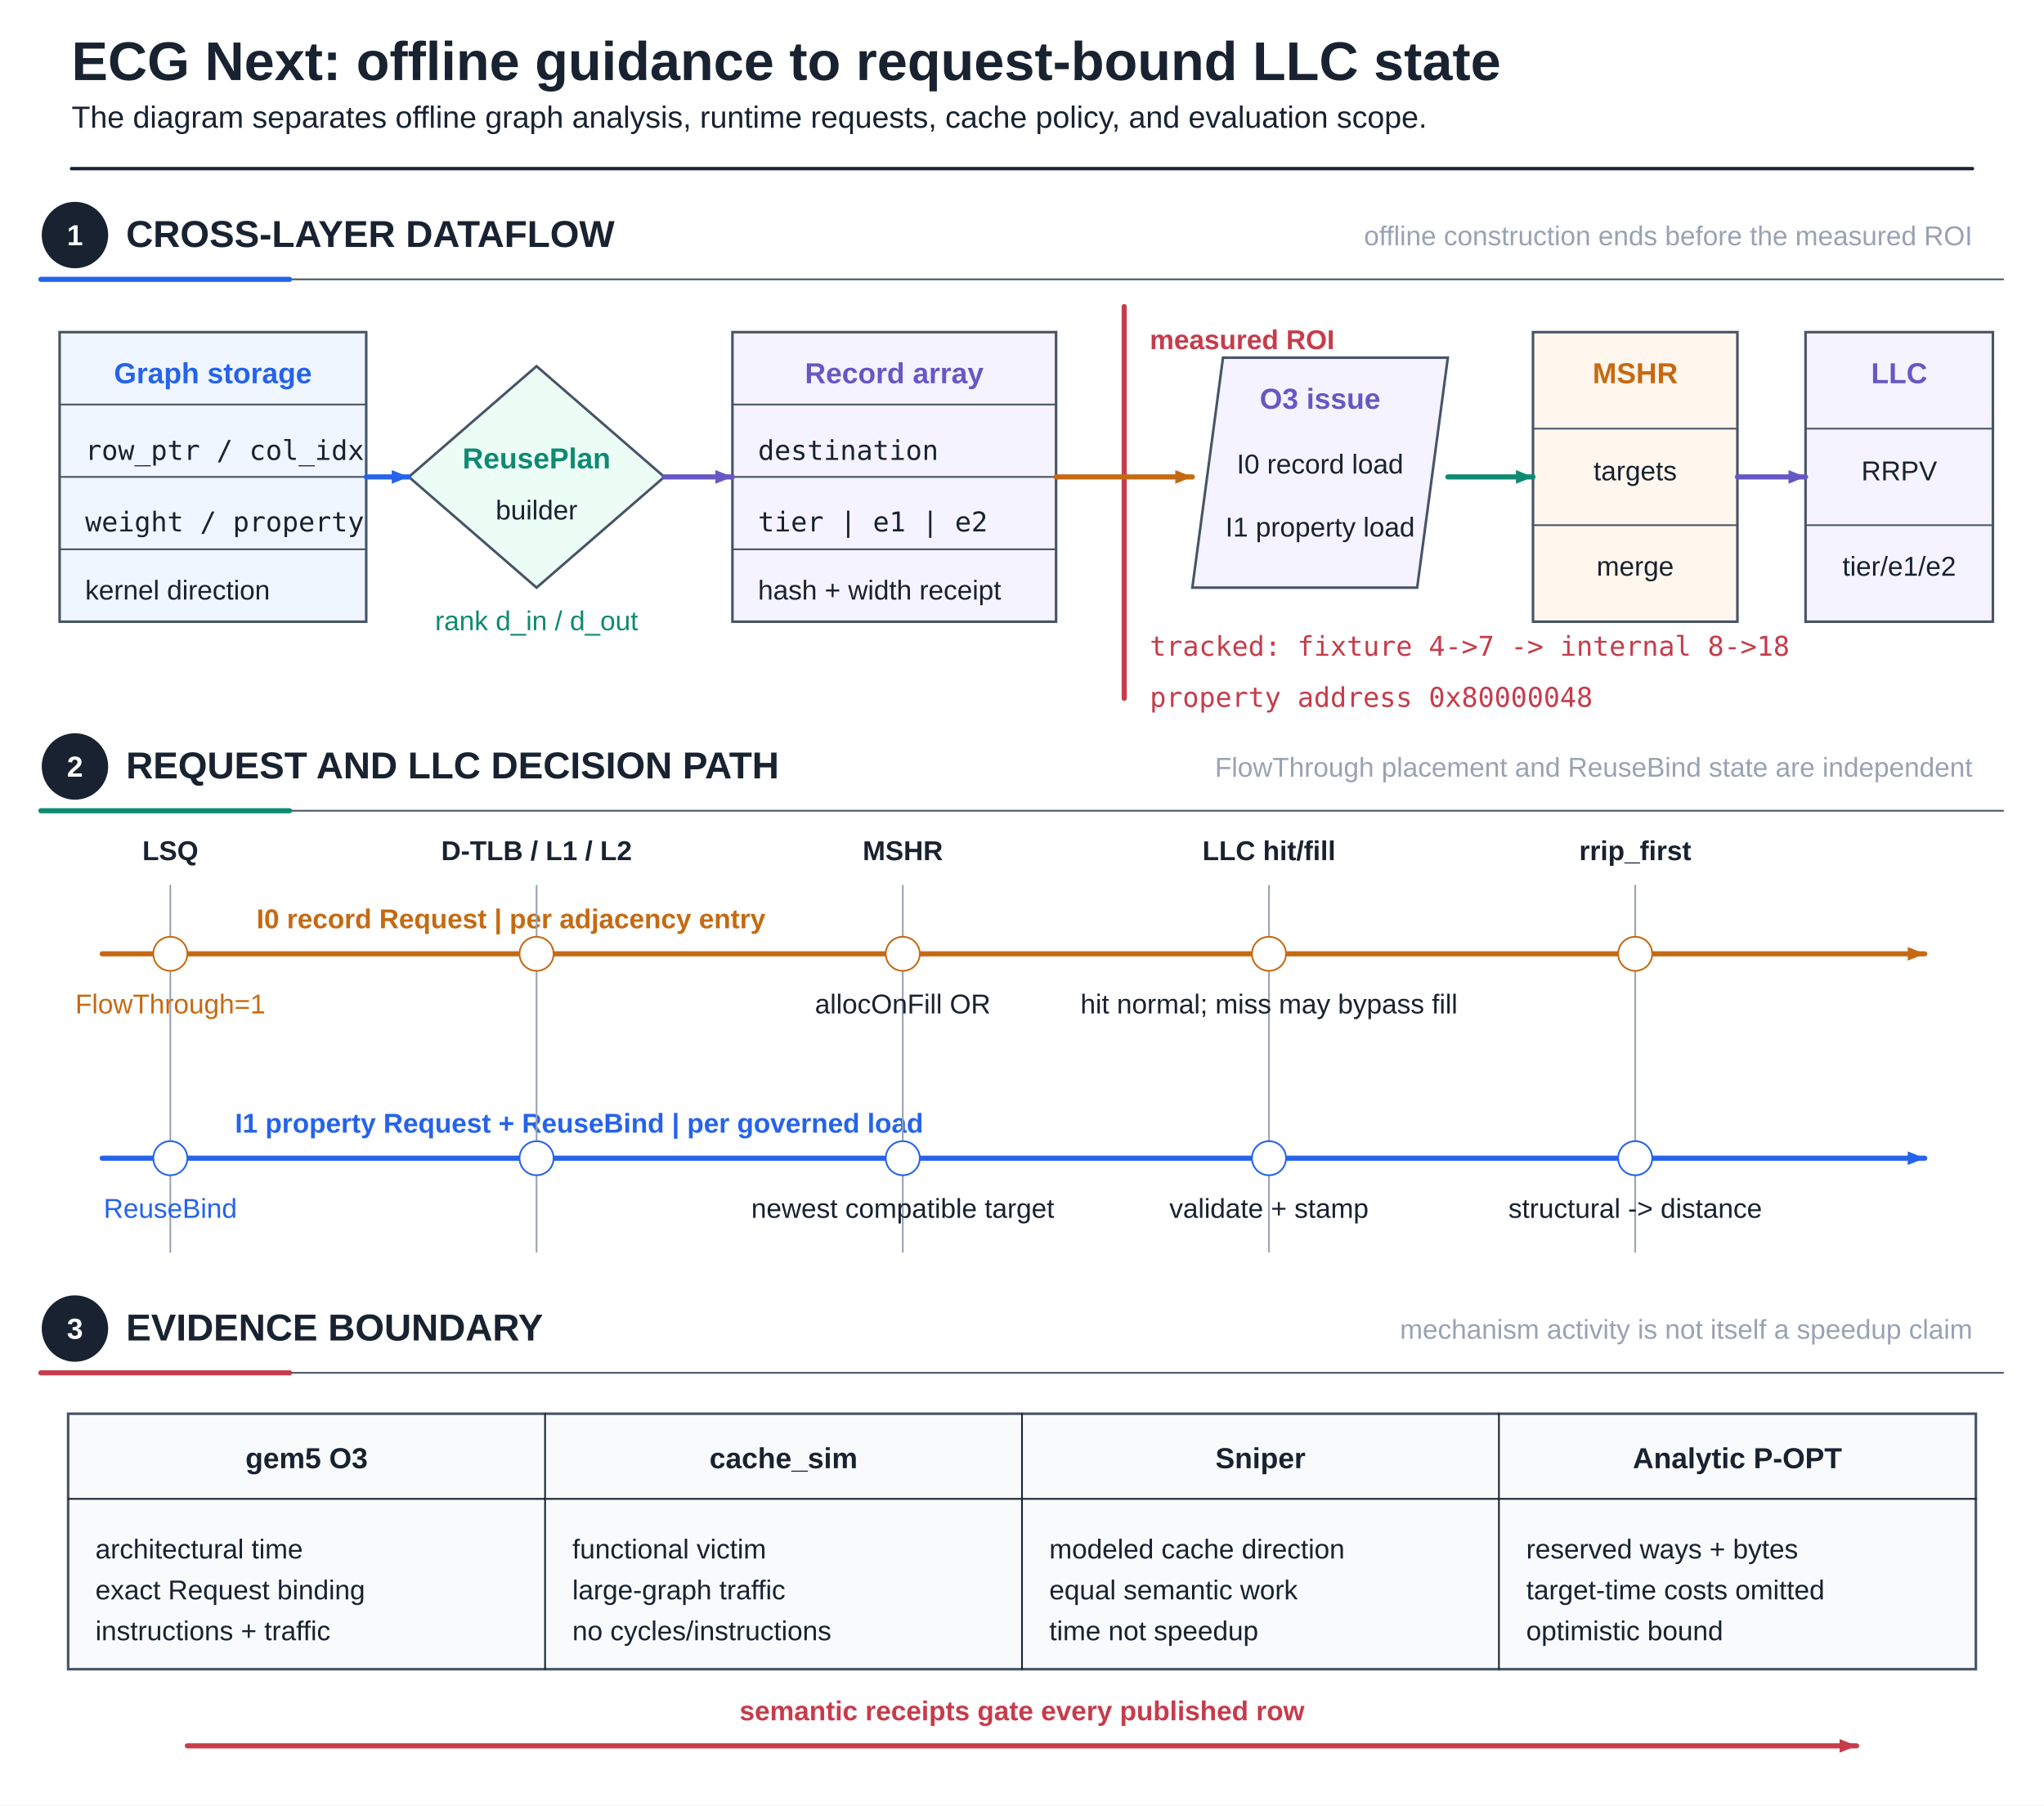
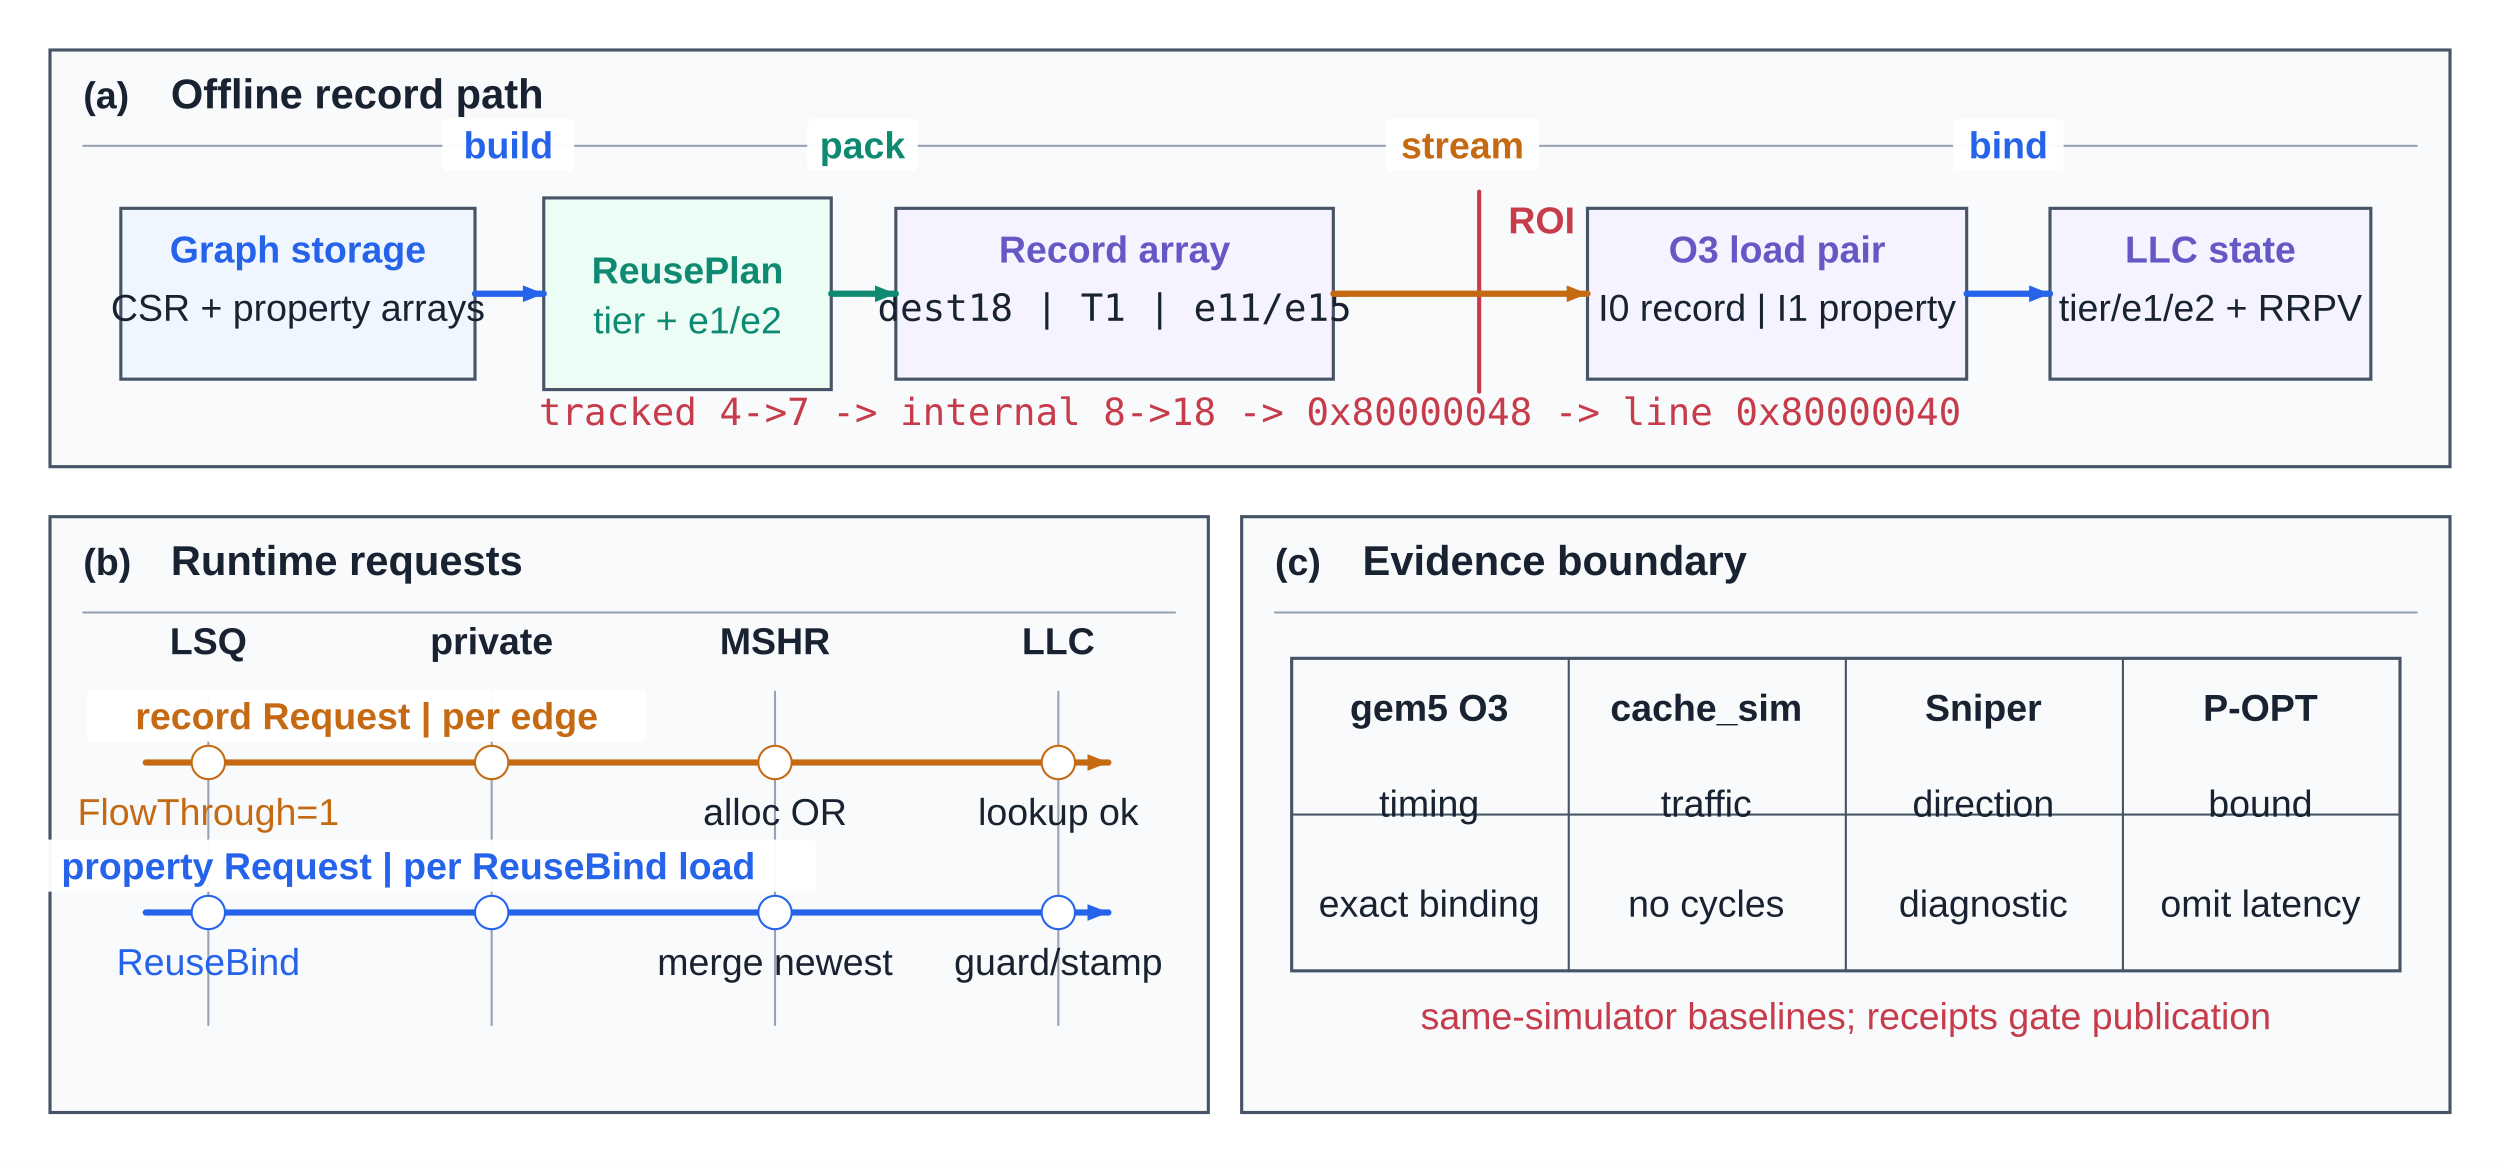
- <svg xmlns="http://www.w3.org/2000/svg" width="1200" height="1060" viewBox="0 0 1200 1060" role="img" aria-labelledby="title desc" fill="#182230" data-figure-schema="ecg-public/v1">
+ <svg xmlns="http://www.w3.org/2000/svg" width="1200" height="560" viewBox="0 0 1200 560" role="img" aria-labelledby="title desc" fill="#182230" data-figure-schema="ecg-public/v1">
  <defs>
    <marker id="arrow-blue" viewBox="0 0 10 8" markerWidth="11" markerHeight="8" refX="10" refY="4" orient="auto" markerUnits="userSpaceOnUse">
      <path d="M0 0 L10 4 L0 8 Z" fill="#2563EB" />
    </marker>
    <marker id="arrow-green" viewBox="0 0 10 8" markerWidth="11" markerHeight="8" refX="10" refY="4" orient="auto" markerUnits="userSpaceOnUse">
      <path d="M0 0 L10 4 L0 8 Z" fill="#0F8A72" />
    </marker>
    <marker id="arrow-amber" viewBox="0 0 10 8" markerWidth="11" markerHeight="8" refX="10" refY="4" orient="auto" markerUnits="userSpaceOnUse">
      <path d="M0 0 L10 4 L0 8 Z" fill="#C56A13" />
    </marker>
    <marker id="arrow-red" viewBox="0 0 10 8" markerWidth="11" markerHeight="8" refX="10" refY="4" orient="auto" markerUnits="userSpaceOnUse">
      <path d="M0 0 L10 4 L0 8 Z" fill="#C63C4A" />
    </marker>
    <marker id="arrow-purple" viewBox="0 0 10 8" markerWidth="11" markerHeight="8" refX="10" refY="4" orient="auto" markerUnits="userSpaceOnUse">
      <path d="M0 0 L10 4 L0 8 Z" fill="#6558C5" />
    </marker>
    <marker id="arrow-gray" viewBox="0 0 10 8" markerWidth="11" markerHeight="8" refX="10" refY="4" orient="auto" markerUnits="userSpaceOnUse">
      <path d="M0 0 L10 4 L0 8 Z" fill="#98A2B3" />
    </marker>
    <marker id="arrow-ink" viewBox="0 0 10 8" markerWidth="11" markerHeight="8" refX="10" refY="4" orient="auto" markerUnits="userSpaceOnUse">
      <path d="M0 0 L10 4 L0 8 Z" fill="#182230" />
    </marker>
    <style>
      :root { color-scheme: light dark; }
      @media (prefers-color-scheme: dark) {
        [fill="#FFFFFF"]{fill:#111827}[stroke="#FFFFFF"]{stroke:#111827}
        [fill="#F8FAFC"]{fill:#172033}[stroke="#F8FAFC"]{stroke:#172033}
        [fill="#EFF6FF"]{fill:#172554}[stroke="#EFF6FF"]{stroke:#172554}
        [fill="#ECFDF5"]{fill:#073B34}[stroke="#ECFDF5"]{stroke:#073B34}
        [fill="#FFF7ED"]{fill:#422A12}[stroke="#FFF7ED"]{stroke:#422A12}
        [fill="#FFF1F2"]{fill:#421B22}[stroke="#FFF1F2"]{stroke:#421B22}
        [fill="#F5F3FF"]{fill:#292349}[stroke="#F5F3FF"]{stroke:#292349}
        [fill="#182230"]{fill:#F8FAFC}[stroke="#182230"]{stroke:#F8FAFC}
        [fill="#475467"]{fill:#94A3B8}[stroke="#475467"]{stroke:#94A3B8}
        [fill="#98A2B3"]{fill:#A8B0BF}[stroke="#98A2B3"]{stroke:#A8B0BF}
        [fill="#2563EB"]{fill:#7FB0FF}[stroke="#2563EB"]{stroke:#7FB0FF}
        [fill="#0F8A72"]{fill:#5ED0B0}[stroke="#0F8A72"]{stroke:#5ED0B0}
        [fill="#C56A13"]{fill:#F0B36A}[stroke="#C56A13"]{stroke:#F0B36A}
        [fill="#6558C5"]{fill:#ADA4FF}[stroke="#6558C5"]{stroke:#ADA4FF}
        [fill="#C63C4A"]{fill:#F48B98}[stroke="#C63C4A"]{stroke:#F48B98}
      }
      .sans{font-family:"Liberation Sans","DejaVu Sans",Arial,sans-serif}
      .mono{font-family:"DejaVu Sans Mono","Liberation Mono",Consolas,monospace}
-       .title{font-size:32px;font-weight:700}
-       .subtitle{font-size:18px}
-       .heading{font-size:22px;font-weight:700}
-       .label{font-size:17px;font-weight:700}
-       .body{font-size:16px}
+       .display{font-size:26px;font-weight:700}
+       .heading{font-size:20px;font-weight:700}
+       .label{font-size:18px;font-weight:700}
+       .body{font-size:18px}
</style>
  </defs>
-   <rect x="0" y="0" width="1200" height="1060" fill="#FFFFFF" />
-   <text x="42" y="47" text-anchor="start" class="sans title" fill="#182230" font-weight="700">ECG Next: offline guidance to request-bound LLC state</text>
-   <text x="42" y="75" text-anchor="start" class="sans subtitle" fill="#182230">The diagram separates offline graph analysis, runtime requests, cache policy, and evaluation scope.</text>
-   <line x1="42" y1="99" x2="1158" y2="99" stroke="#182230" stroke-width="2" stroke-linecap="round" vector-effect="non-scaling-stroke" />
-   <circle cx="44" cy="138" r="19" fill="#182230" stroke="#182230" stroke-width="1" />
-   <text x="44" y="144" text-anchor="middle" class="sans label" fill="#FFFFFF" font-weight="700">1</text>
-   <text x="74" y="145" text-anchor="start" class="sans heading" fill="#182230" font-weight="700">CROSS-LAYER DATAFLOW</text>
-   <text x="1158" y="144" text-anchor="end" class="sans body" fill="#98A2B3">offline construction ends before the measured ROI</text>
-   <line x1="24" y1="164" x2="1176" y2="164" stroke="#475467" stroke-width="1" stroke-linecap="round" vector-effect="non-scaling-stroke" />
-   <line x1="24" y1="164" x2="170" y2="164" stroke="#2563EB" stroke-width="3" stroke-linecap="round" vector-effect="non-scaling-stroke" />
-   <rect x="35" y="195" width="180" height="170" rx="0" fill="#EFF6FF" stroke="#475467" stroke-width="1.5" data-shape="rect" data-x="35" data-y="195" data-width="180" data-height="170" />
-   <line x1="35" y1="237.5" x2="215" y2="237.5" stroke="#475467" stroke-width="1" stroke-linecap="round" vector-effect="non-scaling-stroke" />
-   <line x1="35" y1="280.0" x2="215" y2="280.0" stroke="#475467" stroke-width="1" stroke-linecap="round" vector-effect="non-scaling-stroke" />
-   <line x1="35" y1="322.5" x2="215" y2="322.5" stroke="#475467" stroke-width="1" stroke-linecap="round" vector-effect="non-scaling-stroke" />
-   <text x="125" y="225" text-anchor="middle" class="sans label" fill="#2563EB" font-weight="700">Graph storage</text>
-   <text x="50" y="270" text-anchor="start" class="mono body" fill="#182230">row_ptr / col_idx</text>
-   <text x="50" y="312" text-anchor="start" class="mono body" fill="#182230">weight / property</text>
-   <text x="50" y="352" text-anchor="start" class="sans body" fill="#182230">kernel direction</text>
-   <polygon points="315,215.0 390.0,280 315,345.0 240.0,280" fill="#ECFDF5" stroke="#475467" stroke-width="1.5" data-shape="diamond" data-cx="315" data-cy="280" data-width="150" data-height="130" />
-   <text x="315" y="275" text-anchor="middle" class="sans label" fill="#0F8A72" font-weight="700">ReusePlan</text>
-   <text x="315" y="305" text-anchor="middle" class="sans body" fill="#182230">builder</text>
-   <text x="315" y="370" text-anchor="middle" class="sans body" fill="#0F8A72">rank d_in / d_out</text>
-   <rect x="430" y="195" width="190" height="170" rx="0" fill="#F5F3FF" stroke="#475467" stroke-width="1.5" data-shape="rect" data-x="430" data-y="195" data-width="190" data-height="170" />
-   <line x1="430" y1="237.5" x2="620" y2="237.5" stroke="#475467" stroke-width="1" stroke-linecap="round" vector-effect="non-scaling-stroke" />
-   <line x1="430" y1="280.0" x2="620" y2="280.0" stroke="#475467" stroke-width="1" stroke-linecap="round" vector-effect="non-scaling-stroke" />
-   <line x1="430" y1="322.5" x2="620" y2="322.5" stroke="#475467" stroke-width="1" stroke-linecap="round" vector-effect="non-scaling-stroke" />
-   <text x="525" y="225" text-anchor="middle" class="sans label" fill="#6558C5" font-weight="700">Record array</text>
-   <text x="445" y="270" text-anchor="start" class="mono body" fill="#182230">destination</text>
-   <text x="445" y="312" text-anchor="start" class="mono body" fill="#182230">tier | e1 | e2</text>
-   <text x="445" y="352" text-anchor="start" class="sans body" fill="#182230">hash + width receipt</text>
-   <line x1="660" y1="180" x2="660" y2="410" stroke="#C63C4A" stroke-width="3" stroke-linecap="round" vector-effect="non-scaling-stroke" />
-   <text x="675" y="205" text-anchor="start" class="sans body" fill="#C63C4A" font-weight="700">measured ROI</text>
-   <polygon points="718.0,210 850,210 832.0,345 700,345" fill="#F5F3FF" stroke="#475467" stroke-width="1.5" data-shape="queue" data-x="700" data-y="210" data-width="150" data-height="135" />
-   <text x="775" y="240" text-anchor="middle" class="sans label" fill="#6558C5" font-weight="700">O3 issue</text>
-   <text x="775" y="278" text-anchor="middle" class="sans body" fill="#182230">I0 record load</text>
-   <text x="775" y="315" text-anchor="middle" class="sans body" fill="#182230">I1 property load</text>
-   <rect x="900" y="195" width="120" height="170" rx="0" fill="#FFF7ED" stroke="#475467" stroke-width="1.5" data-shape="rect" data-x="900" data-y="195" data-width="120" data-height="170" />
-   <line x1="900" y1="251.667" x2="1020" y2="251.667" stroke="#475467" stroke-width="1" stroke-linecap="round" vector-effect="non-scaling-stroke" />
-   <line x1="900" y1="308.333" x2="1020" y2="308.333" stroke="#475467" stroke-width="1" stroke-linecap="round" vector-effect="non-scaling-stroke" />
-   <text x="960" y="225" text-anchor="middle" class="sans label" fill="#C56A13" font-weight="700">MSHR</text>
-   <text x="960" y="282" text-anchor="middle" class="sans body" fill="#182230">targets</text>
-   <text x="960" y="338" text-anchor="middle" class="sans body" fill="#182230">merge</text>
-   <rect x="1060" y="195" width="110" height="170" rx="0" fill="#F5F3FF" stroke="#475467" stroke-width="1.5" data-shape="rect" data-x="1060" data-y="195" data-width="110" data-height="170" />
-   <line x1="1060" y1="251.667" x2="1170" y2="251.667" stroke="#475467" stroke-width="1" stroke-linecap="round" vector-effect="non-scaling-stroke" />
-   <line x1="1060" y1="308.333" x2="1170" y2="308.333" stroke="#475467" stroke-width="1" stroke-linecap="round" vector-effect="non-scaling-stroke" />
-   <text x="1115" y="225" text-anchor="middle" class="sans label" fill="#6558C5" font-weight="700">LLC</text>
-   <text x="1115" y="282" text-anchor="middle" class="sans body" fill="#182230">RRPV</text>
-   <text x="1115" y="338" text-anchor="middle" class="sans body" fill="#182230">tier/e1/e2</text>
-   <path d="M215 280 L240 280" fill="none" stroke="#2563EB" stroke-width="3" stroke-linecap="round" stroke-linejoin="round" vector-effect="non-scaling-stroke" marker-end="url(#arrow-blue)" data-flow-kind="control" data-flow-underlay="false" data-flow-label="Graph storage" />
-   <path d="M390 280 L430 280" fill="none" stroke="#6558C5" stroke-width="3" stroke-linecap="round" stroke-linejoin="round" vector-effect="non-scaling-stroke" marker-end="url(#arrow-purple)" data-flow-kind="control" data-flow-underlay="false" data-flow-label="ReusePlan" />
-   <path d="M620 280 L700 280" fill="none" stroke="#C56A13" stroke-width="3" stroke-linecap="round" stroke-linejoin="round" vector-effect="non-scaling-stroke" marker-end="url(#arrow-amber)" data-flow-kind="control" data-flow-underlay="false" data-flow-label="Record array" />
-   <path d="M850 280 L900 280" fill="none" stroke="#0F8A72" stroke-width="3" stroke-linecap="round" stroke-linejoin="round" vector-effect="non-scaling-stroke" marker-end="url(#arrow-green)" data-flow-kind="control" data-flow-underlay="false" data-flow-label="O3 issue" />
-   <path d="M1020 280 L1060 280" fill="none" stroke="#6558C5" stroke-width="3" stroke-linecap="round" stroke-linejoin="round" vector-effect="non-scaling-stroke" marker-end="url(#arrow-purple)" data-flow-kind="control" data-flow-underlay="false" data-flow-label="MSHR" />
-   <text x="675" y="385" text-anchor="start" class="mono body" fill="#C63C4A">tracked: fixture 4-&gt;7 -&gt; internal 8-&gt;18</text>
-   <text x="675" y="415" text-anchor="start" class="mono body" fill="#C63C4A">property address 0x80000048</text>
-   <circle cx="44" cy="450" r="19" fill="#182230" stroke="#182230" stroke-width="1" />
-   <text x="44" y="456" text-anchor="middle" class="sans label" fill="#FFFFFF" font-weight="700">2</text>
-   <text x="74" y="457" text-anchor="start" class="sans heading" fill="#182230" font-weight="700">REQUEST AND LLC DECISION PATH</text>
-   <text x="1158" y="456" text-anchor="end" class="sans body" fill="#98A2B3">FlowThrough placement and ReuseBind state are independent</text>
-   <line x1="24" y1="476" x2="1176" y2="476" stroke="#475467" stroke-width="1" stroke-linecap="round" vector-effect="non-scaling-stroke" />
-   <line x1="24" y1="476" x2="170" y2="476" stroke="#0F8A72" stroke-width="3" stroke-linecap="round" vector-effect="non-scaling-stroke" />
-   <path d="M60 560 L1130 560" fill="none" stroke="#C56A13" stroke-width="3" stroke-linecap="round" stroke-linejoin="round" vector-effect="non-scaling-stroke" marker-end="url(#arrow-amber)" data-flow-kind="transfer" data-flow-underlay="false" data-flow-label="I0 record Request" data-flow-cadence="per adjacency entry" />
-   <rect x="117.16" y="528.00" width="365.68" height="22" rx="3" fill="#FFFFFF" fill-opacity="0.96" data-label-background="true" />
-   <text x="300" y="545" text-anchor="middle" class="sans body" fill="#C56A13" font-weight="700">I0 record Request | per adjacency entry</text>
-   <path d="M60 680 L1130 680" fill="none" stroke="#2563EB" stroke-width="3" stroke-linecap="round" stroke-linejoin="round" vector-effect="non-scaling-stroke" marker-end="url(#arrow-blue)" data-flow-kind="transfer" data-flow-underlay="false" data-flow-label="I1 property Request + ReuseBind" data-flow-cadence="per governed load" />
-   <rect x="102.44" y="648.00" width="475.12" height="22" rx="3" fill="#FFFFFF" fill-opacity="0.96" data-label-background="true" />
-   <text x="340" y="665" text-anchor="middle" class="sans body" fill="#2563EB" font-weight="700">I1 property Request + ReuseBind | per governed load</text>
-   <line x1="100" y1="520" x2="100" y2="735" stroke="#98A2B3" stroke-width="1" stroke-linecap="round" vector-effect="non-scaling-stroke" />
-   <circle cx="100" cy="560" r="10" fill="#FFFFFF" stroke="#C56A13" stroke-width="1" />
-   <circle cx="100" cy="680" r="10" fill="#FFFFFF" stroke="#2563EB" stroke-width="1" />
-   <text x="100" y="505" text-anchor="middle" class="sans body" fill="#182230" font-weight="700">LSQ</text>
-   <line x1="315" y1="520" x2="315" y2="735" stroke="#98A2B3" stroke-width="1" stroke-linecap="round" vector-effect="non-scaling-stroke" />
-   <circle cx="315" cy="560" r="10" fill="#FFFFFF" stroke="#C56A13" stroke-width="1" />
-   <circle cx="315" cy="680" r="10" fill="#FFFFFF" stroke="#2563EB" stroke-width="1" />
-   <text x="315" y="505" text-anchor="middle" class="sans body" fill="#182230" font-weight="700">D-TLB / L1 / L2</text>
-   <line x1="530" y1="520" x2="530" y2="735" stroke="#98A2B3" stroke-width="1" stroke-linecap="round" vector-effect="non-scaling-stroke" />
-   <circle cx="530" cy="560" r="10" fill="#FFFFFF" stroke="#C56A13" stroke-width="1" />
-   <circle cx="530" cy="680" r="10" fill="#FFFFFF" stroke="#2563EB" stroke-width="1" />
-   <text x="530" y="505" text-anchor="middle" class="sans body" fill="#182230" font-weight="700">MSHR</text>
-   <line x1="745" y1="520" x2="745" y2="735" stroke="#98A2B3" stroke-width="1" stroke-linecap="round" vector-effect="non-scaling-stroke" />
-   <circle cx="745" cy="560" r="10" fill="#FFFFFF" stroke="#C56A13" stroke-width="1" />
-   <circle cx="745" cy="680" r="10" fill="#FFFFFF" stroke="#2563EB" stroke-width="1" />
-   <text x="745" y="505" text-anchor="middle" class="sans body" fill="#182230" font-weight="700">LLC hit/fill</text>
-   <line x1="960" y1="520" x2="960" y2="735" stroke="#98A2B3" stroke-width="1" stroke-linecap="round" vector-effect="non-scaling-stroke" />
-   <circle cx="960" cy="560" r="10" fill="#FFFFFF" stroke="#C56A13" stroke-width="1" />
-   <circle cx="960" cy="680" r="10" fill="#FFFFFF" stroke="#2563EB" stroke-width="1" />
-   <text x="960" y="505" text-anchor="middle" class="sans body" fill="#182230" font-weight="700">rrip_first</text>
-   <text x="100" y="595" text-anchor="middle" class="sans body" fill="#C56A13">FlowThrough=1</text>
-   <text x="530" y="595" text-anchor="middle" class="sans body" fill="#182230">allocOnFill OR</text>
-   <text x="745" y="595" text-anchor="middle" class="sans body" fill="#182230">hit normal; miss may bypass fill</text>
-   <text x="100" y="715" text-anchor="middle" class="sans body" fill="#2563EB">ReuseBind</text>
-   <text x="530" y="715" text-anchor="middle" class="sans body" fill="#182230">newest compatible target</text>
-   <text x="745" y="715" text-anchor="middle" class="sans body" fill="#182230">validate + stamp</text>
-   <text x="960" y="715" text-anchor="middle" class="sans body" fill="#182230">structural -&gt; distance</text>
-   <circle cx="44" cy="780" r="19" fill="#182230" stroke="#182230" stroke-width="1" />
-   <text x="44" y="786" text-anchor="middle" class="sans label" fill="#FFFFFF" font-weight="700">3</text>
-   <text x="74" y="787" text-anchor="start" class="sans heading" fill="#182230" font-weight="700">EVIDENCE BOUNDARY</text>
-   <text x="1158" y="786" text-anchor="end" class="sans body" fill="#98A2B3">mechanism activity is not itself a speedup claim</text>
-   <line x1="24" y1="806" x2="1176" y2="806" stroke="#475467" stroke-width="1" stroke-linecap="round" vector-effect="non-scaling-stroke" />
-   <line x1="24" y1="806" x2="170" y2="806" stroke="#C63C4A" stroke-width="3" stroke-linecap="round" vector-effect="non-scaling-stroke" />
-   <rect x="40" y="830" width="1120" height="150" rx="0" fill="#F8FAFC" stroke="#475467" stroke-width="1.5" data-shape="rect" data-x="40" data-y="830" data-width="1120" data-height="150" />
-   <line x1="320" y1="830" x2="320" y2="980" stroke="#182230" stroke-width="1" stroke-linecap="round" vector-effect="non-scaling-stroke" />
-   <line x1="600" y1="830" x2="600" y2="980" stroke="#182230" stroke-width="1" stroke-linecap="round" vector-effect="non-scaling-stroke" />
-   <line x1="880" y1="830" x2="880" y2="980" stroke="#182230" stroke-width="1" stroke-linecap="round" vector-effect="non-scaling-stroke" />
-   <line x1="40" y1="880" x2="1160" y2="880" stroke="#182230" stroke-width="1" stroke-linecap="round" vector-effect="non-scaling-stroke" />
-   <text x="180" y="862" text-anchor="middle" class="sans label" fill="#182230" font-weight="700">gem5 O3</text>
-   <text x="460" y="862" text-anchor="middle" class="sans label" fill="#182230" font-weight="700">cache_sim</text>
-   <text x="740" y="862" text-anchor="middle" class="sans label" fill="#182230" font-weight="700">Sniper</text>
-   <text x="1020" y="862" text-anchor="middle" class="sans label" fill="#182230" font-weight="700">Analytic P-OPT</text>
-   <text x="56" y="915" text-anchor="start" class="sans body" fill="#182230">architectural time</text>
-   <text x="56" y="939" text-anchor="start" class="sans body" fill="#182230">exact Request binding</text>
-   <text x="56" y="963" text-anchor="start" class="sans body" fill="#182230">instructions + traffic</text>
-   <text x="336" y="915" text-anchor="start" class="sans body" fill="#182230">functional victim</text>
-   <text x="336" y="939" text-anchor="start" class="sans body" fill="#182230">large-graph traffic</text>
-   <text x="336" y="963" text-anchor="start" class="sans body" fill="#182230">no cycles/instructions</text>
-   <text x="616" y="915" text-anchor="start" class="sans body" fill="#182230">modeled cache direction</text>
-   <text x="616" y="939" text-anchor="start" class="sans body" fill="#182230">equal semantic work</text>
-   <text x="616" y="963" text-anchor="start" class="sans body" fill="#182230">time not speedup</text>
-   <text x="896" y="915" text-anchor="start" class="sans body" fill="#182230">reserved ways + bytes</text>
-   <text x="896" y="939" text-anchor="start" class="sans body" fill="#182230">target-time costs omitted</text>
-   <text x="896" y="963" text-anchor="start" class="sans body" fill="#182230">optimistic bound</text>
-   <path d="M110 1025 L1090 1025" fill="none" stroke="#C63C4A" stroke-width="3" stroke-linecap="round" stroke-linejoin="round" vector-effect="non-scaling-stroke" marker-end="url(#arrow-red)" data-flow-kind="dependency" data-flow-underlay="false" data-flow-label="semantic receipts gate every published row" />
-   <rect x="403.48" y="993.00" width="393.04" height="22" rx="3" fill="#FFFFFF" fill-opacity="0.96" data-label-background="true" />
-   <text x="600" y="1010" text-anchor="middle" class="sans body" fill="#C63C4A" font-weight="700">semantic receipts gate every published row</text>
+   <rect x="0" y="0" width="1200" height="560" fill="#FFFFFF" />
+   <rect x="24" y="24" width="1152" height="200" rx="0" fill="#F8FAFC" stroke="#475467" stroke-width="1.5" data-shape="rect" data-x="24" data-y="24" data-width="1152" data-height="200" />
+   <text x="40" y="52" text-anchor="start" class="sans label" fill="#182230" font-weight="700">(a)</text>
+   <text x="82" y="52" text-anchor="start" class="sans heading" fill="#182230" font-weight="700">Offline record path</text>
+   <line x1="40" y1="70" x2="1160" y2="70" stroke="#98A2B3" stroke-width="1" stroke-linecap="round" vector-effect="non-scaling-stroke" />
+   <rect x="58" y="100" width="170" height="82" rx="0" fill="#EFF6FF" stroke="#475467" stroke-width="1.5" data-shape="rect" data-x="58" data-y="100" data-width="170" data-height="82" />
+   <text x="143.0" y="126" text-anchor="middle" class="sans label" fill="#2563EB" font-weight="700">Graph storage</text>
+   <text x="143" y="154" text-anchor="middle" class="sans body" fill="#182230">CSR + property arrays</text>
+   <rect x="261" y="95" width="138" height="92" rx="0" fill="#ECFDF5" stroke="#475467" stroke-width="1.5" data-shape="rect" data-x="261" data-y="95" data-width="138" data-height="92" />
+   <text x="330" y="136" text-anchor="middle" class="sans label" fill="#0F8A72" font-weight="700">ReusePlan</text>
+   <text x="330" y="160" text-anchor="middle" class="sans body" fill="#0F8A72">tier + e1/e2</text>
+   <rect x="430" y="100" width="210" height="82" rx="0" fill="#F5F3FF" stroke="#475467" stroke-width="1.5" data-shape="rect" data-x="430" data-y="100" data-width="210" data-height="82" />
+   <text x="535.0" y="126" text-anchor="middle" class="sans label" fill="#6558C5" font-weight="700">Record array</text>
+   <text x="535" y="154" text-anchor="middle" class="mono body" fill="#182230">dest18 | T1 | e11/e15</text>
+   <line x1="710" y1="92" x2="710" y2="188" stroke="#C63C4A" stroke-width="2" stroke-linecap="round" vector-effect="non-scaling-stroke" />
+   <text x="724" y="112" text-anchor="start" class="sans label" fill="#C63C4A" font-weight="700">ROI</text>
+   <rect x="762" y="100" width="182" height="82" rx="0" fill="#F5F3FF" stroke="#475467" stroke-width="1.5" data-shape="rect" data-x="762" data-y="100" data-width="182" data-height="82" />
+   <text x="853.0" y="126" text-anchor="middle" class="sans label" fill="#6558C5" font-weight="700">O3 load pair</text>
+   <text x="853" y="154" text-anchor="middle" class="sans body" fill="#182230">I0 record | I1 property</text>
+   <rect x="984" y="100" width="154" height="82" rx="0" fill="#F5F3FF" stroke="#475467" stroke-width="1.5" data-shape="rect" data-x="984" data-y="100" data-width="154" data-height="82" />
+   <text x="1061.0" y="126" text-anchor="middle" class="sans label" fill="#6558C5" font-weight="700">LLC state</text>
+   <text x="1061" y="154" text-anchor="middle" class="sans body" fill="#182230">tier/e1/e2 + RRPV</text>
+   <path d="M228 141 L261 141" fill="none" stroke="#2563EB" stroke-width="3" stroke-linecap="round" stroke-linejoin="round" vector-effect="non-scaling-stroke" marker-end="url(#arrow-blue)" data-flow-kind="control" data-flow-underlay="false" data-flow-label="build" />
+   <rect x="212.35" y="57.00" width="63.30" height="25" rx="2" fill="#FFFFFF" fill-opacity="0.96" data-label-background="true" />
+   <text x="244" y="76" text-anchor="middle" class="sans label" fill="#2563EB" font-weight="700">build</text>
+   <path d="M399 141 L430 141" fill="none" stroke="#0F8A72" stroke-width="3" stroke-linecap="round" stroke-linejoin="round" vector-effect="non-scaling-stroke" marker-end="url(#arrow-green)" data-flow-kind="control" data-flow-underlay="false" data-flow-label="pack" />
+   <rect x="387.48" y="57.00" width="53.04" height="25" rx="2" fill="#FFFFFF" fill-opacity="0.96" data-label-background="true" />
+   <text x="414" y="76" text-anchor="middle" class="sans label" fill="#0F8A72" font-weight="700">pack</text>
+   <path d="M640 141 L762 141" fill="none" stroke="#C56A13" stroke-width="3" stroke-linecap="round" stroke-linejoin="round" vector-effect="non-scaling-stroke" marker-end="url(#arrow-amber)" data-flow-kind="control" data-flow-underlay="false" data-flow-label="stream" />
+   <rect x="665.22" y="57.00" width="73.56" height="25" rx="2" fill="#FFFFFF" fill-opacity="0.96" data-label-background="true" />
+   <text x="702" y="76" text-anchor="middle" class="sans label" fill="#C56A13" font-weight="700">stream</text>
+   <path d="M944 141 L984 141" fill="none" stroke="#2563EB" stroke-width="3" stroke-linecap="round" stroke-linejoin="round" vector-effect="non-scaling-stroke" marker-end="url(#arrow-blue)" data-flow-kind="control" data-flow-underlay="false" data-flow-label="bind" />
+   <rect x="937.48" y="57.00" width="53.04" height="25" rx="2" fill="#FFFFFF" fill-opacity="0.96" data-label-background="true" />
+   <text x="964" y="76" text-anchor="middle" class="sans label" fill="#2563EB" font-weight="700">bind</text>
+   <text x="600" y="204" text-anchor="middle" class="mono body" fill="#C63C4A">tracked 4-&gt;7 -&gt; internal 8-&gt;18 -&gt; 0x80000048 -&gt; line 0x80000040</text>
+   <rect x="24" y="248" width="556" height="286" rx="0" fill="#F8FAFC" stroke="#475467" stroke-width="1.5" data-shape="rect" data-x="24" data-y="248" data-width="556" data-height="286" />
+   <text x="40" y="276" text-anchor="start" class="sans label" fill="#182230" font-weight="700">(b)</text>
+   <text x="82" y="276" text-anchor="start" class="sans heading" fill="#182230" font-weight="700">Runtime requests</text>
+   <line x1="40" y1="294" x2="564" y2="294" stroke="#98A2B3" stroke-width="1" stroke-linecap="round" vector-effect="non-scaling-stroke" />
+   <line x1="100" y1="332" x2="100" y2="492" stroke="#98A2B3" stroke-width="1" stroke-linecap="round" vector-effect="non-scaling-stroke" />
+   <text x="100" y="314" text-anchor="middle" class="sans label" fill="#182230" font-weight="700">LSQ</text>
+   <line x1="236" y1="332" x2="236" y2="492" stroke="#98A2B3" stroke-width="1" stroke-linecap="round" vector-effect="non-scaling-stroke" />
+   <text x="236" y="314" text-anchor="middle" class="sans label" fill="#182230" font-weight="700">private</text>
+   <line x1="372" y1="332" x2="372" y2="492" stroke="#98A2B3" stroke-width="1" stroke-linecap="round" vector-effect="non-scaling-stroke" />
+   <text x="372" y="314" text-anchor="middle" class="sans label" fill="#182230" font-weight="700">MSHR</text>
+   <line x1="508" y1="332" x2="508" y2="492" stroke="#98A2B3" stroke-width="1" stroke-linecap="round" vector-effect="non-scaling-stroke" />
+   <text x="508" y="314" text-anchor="middle" class="sans label" fill="#182230" font-weight="700">LLC</text>
+   <path d="M70 366 L532 366" fill="none" stroke="#C56A13" stroke-width="3" stroke-linecap="round" stroke-linejoin="round" vector-effect="non-scaling-stroke" marker-end="url(#arrow-amber)" data-flow-kind="transfer" data-flow-underlay="false" data-flow-label="record Request" data-flow-cadence="per edge" />
+   <rect x="41.75" y="331.00" width="268.50" height="25" rx="2" fill="#FFFFFF" fill-opacity="0.96" data-label-background="true" />
+   <text x="176" y="350" text-anchor="middle" class="sans label" fill="#C56A13" font-weight="700">record Request | per edge</text>
+   <path d="M70 438 L532 438" fill="none" stroke="#2563EB" stroke-width="3" stroke-linecap="round" stroke-linejoin="round" vector-effect="non-scaling-stroke" marker-end="url(#arrow-blue)" data-flow-kind="transfer" data-flow-underlay="false" data-flow-label="property Request" data-flow-cadence="per ReuseBind load" />
+   <rect x="0.19" y="403.00" width="391.62" height="25" rx="2" fill="#FFFFFF" fill-opacity="0.96" data-label-background="true" />
+   <text x="196" y="422" text-anchor="middle" class="sans label" fill="#2563EB" font-weight="700">property Request | per ReuseBind load</text>
+   <circle cx="100" cy="366" r="8" fill="#FFFFFF" stroke="#C56A13" stroke-width="1" />
+   <circle cx="100" cy="438" r="8" fill="#FFFFFF" stroke="#2563EB" stroke-width="1" />
+   <circle cx="236" cy="366" r="8" fill="#FFFFFF" stroke="#C56A13" stroke-width="1" />
+   <circle cx="236" cy="438" r="8" fill="#FFFFFF" stroke="#2563EB" stroke-width="1" />
+   <circle cx="372" cy="366" r="8" fill="#FFFFFF" stroke="#C56A13" stroke-width="1" />
+   <circle cx="372" cy="438" r="8" fill="#FFFFFF" stroke="#2563EB" stroke-width="1" />
+   <circle cx="508" cy="366" r="8" fill="#FFFFFF" stroke="#C56A13" stroke-width="1" />
+   <circle cx="508" cy="438" r="8" fill="#FFFFFF" stroke="#2563EB" stroke-width="1" />
+   <text x="100" y="396" text-anchor="middle" class="sans body" fill="#C56A13">FlowThrough=1</text>
+   <text x="372" y="396" text-anchor="middle" class="sans body" fill="#182230">alloc OR</text>
+   <text x="508" y="396" text-anchor="middle" class="sans body" fill="#182230">lookup ok</text>
+   <text x="100" y="468" text-anchor="middle" class="sans body" fill="#2563EB">ReuseBind</text>
+   <text x="372" y="468" text-anchor="middle" class="sans body" fill="#182230">merge newest</text>
+   <text x="508" y="468" text-anchor="middle" class="sans body" fill="#182230">guard/stamp</text>
+   <rect x="596" y="248" width="580" height="286" rx="0" fill="#F8FAFC" stroke="#475467" stroke-width="1.5" data-shape="rect" data-x="596" data-y="248" data-width="580" data-height="286" />
+   <text x="612" y="276" text-anchor="start" class="sans label" fill="#182230" font-weight="700">(c)</text>
+   <text x="654" y="276" text-anchor="start" class="sans heading" fill="#182230" font-weight="700">Evidence boundary</text>
+   <line x1="612" y1="294" x2="1160" y2="294" stroke="#98A2B3" stroke-width="1" stroke-linecap="round" vector-effect="non-scaling-stroke" />
+   <rect x="620" y="316" width="532" height="150" rx="0" fill="#F8FAFC" stroke="#475467" stroke-width="1.5" data-shape="rect" data-x="620" data-y="316" data-width="532" data-height="150" />
+   <line x1="620" y1="391.0" x2="1152" y2="391.0" stroke="#475467" stroke-width="1" stroke-linecap="round" vector-effect="non-scaling-stroke" />
+   <line x1="753.0" y1="316" x2="753.0" y2="466" stroke="#475467" stroke-width="1" stroke-linecap="round" vector-effect="non-scaling-stroke" />
+   <line x1="886.0" y1="316" x2="886.0" y2="466" stroke="#475467" stroke-width="1" stroke-linecap="round" vector-effect="non-scaling-stroke" />
+   <line x1="1019.0" y1="316" x2="1019.0" y2="466" stroke="#475467" stroke-width="1" stroke-linecap="round" vector-effect="non-scaling-stroke" />
+   <text x="686" y="346" text-anchor="middle" class="sans label" fill="#182230" font-weight="700">gem5 O3</text>
+   <text x="819" y="346" text-anchor="middle" class="sans label" fill="#182230" font-weight="700">cache_sim</text>
+   <text x="952" y="346" text-anchor="middle" class="sans label" fill="#182230" font-weight="700">Sniper</text>
+   <text x="1085" y="346" text-anchor="middle" class="sans label" fill="#182230" font-weight="700">P-OPT</text>
+   <text x="686" y="392" text-anchor="middle" class="sans body" fill="#182230">timing</text>
+   <text x="819" y="392" text-anchor="middle" class="sans body" fill="#182230">traffic</text>
+   <text x="952" y="392" text-anchor="middle" class="sans body" fill="#182230">direction</text>
+   <text x="1085" y="392" text-anchor="middle" class="sans body" fill="#182230">bound</text>
+   <text x="686" y="440" text-anchor="middle" class="sans body" fill="#182230">exact binding</text>
+   <text x="819" y="440" text-anchor="middle" class="sans body" fill="#182230">no cycles</text>
+   <text x="952" y="440" text-anchor="middle" class="sans body" fill="#182230">diagnostic</text>
+   <text x="1085" y="440" text-anchor="middle" class="sans body" fill="#182230">omit latency</text>
+   <text x="886" y="494" text-anchor="middle" class="sans body" fill="#C63C4A">same-simulator baselines; receipts gate publication</text>
</svg>
